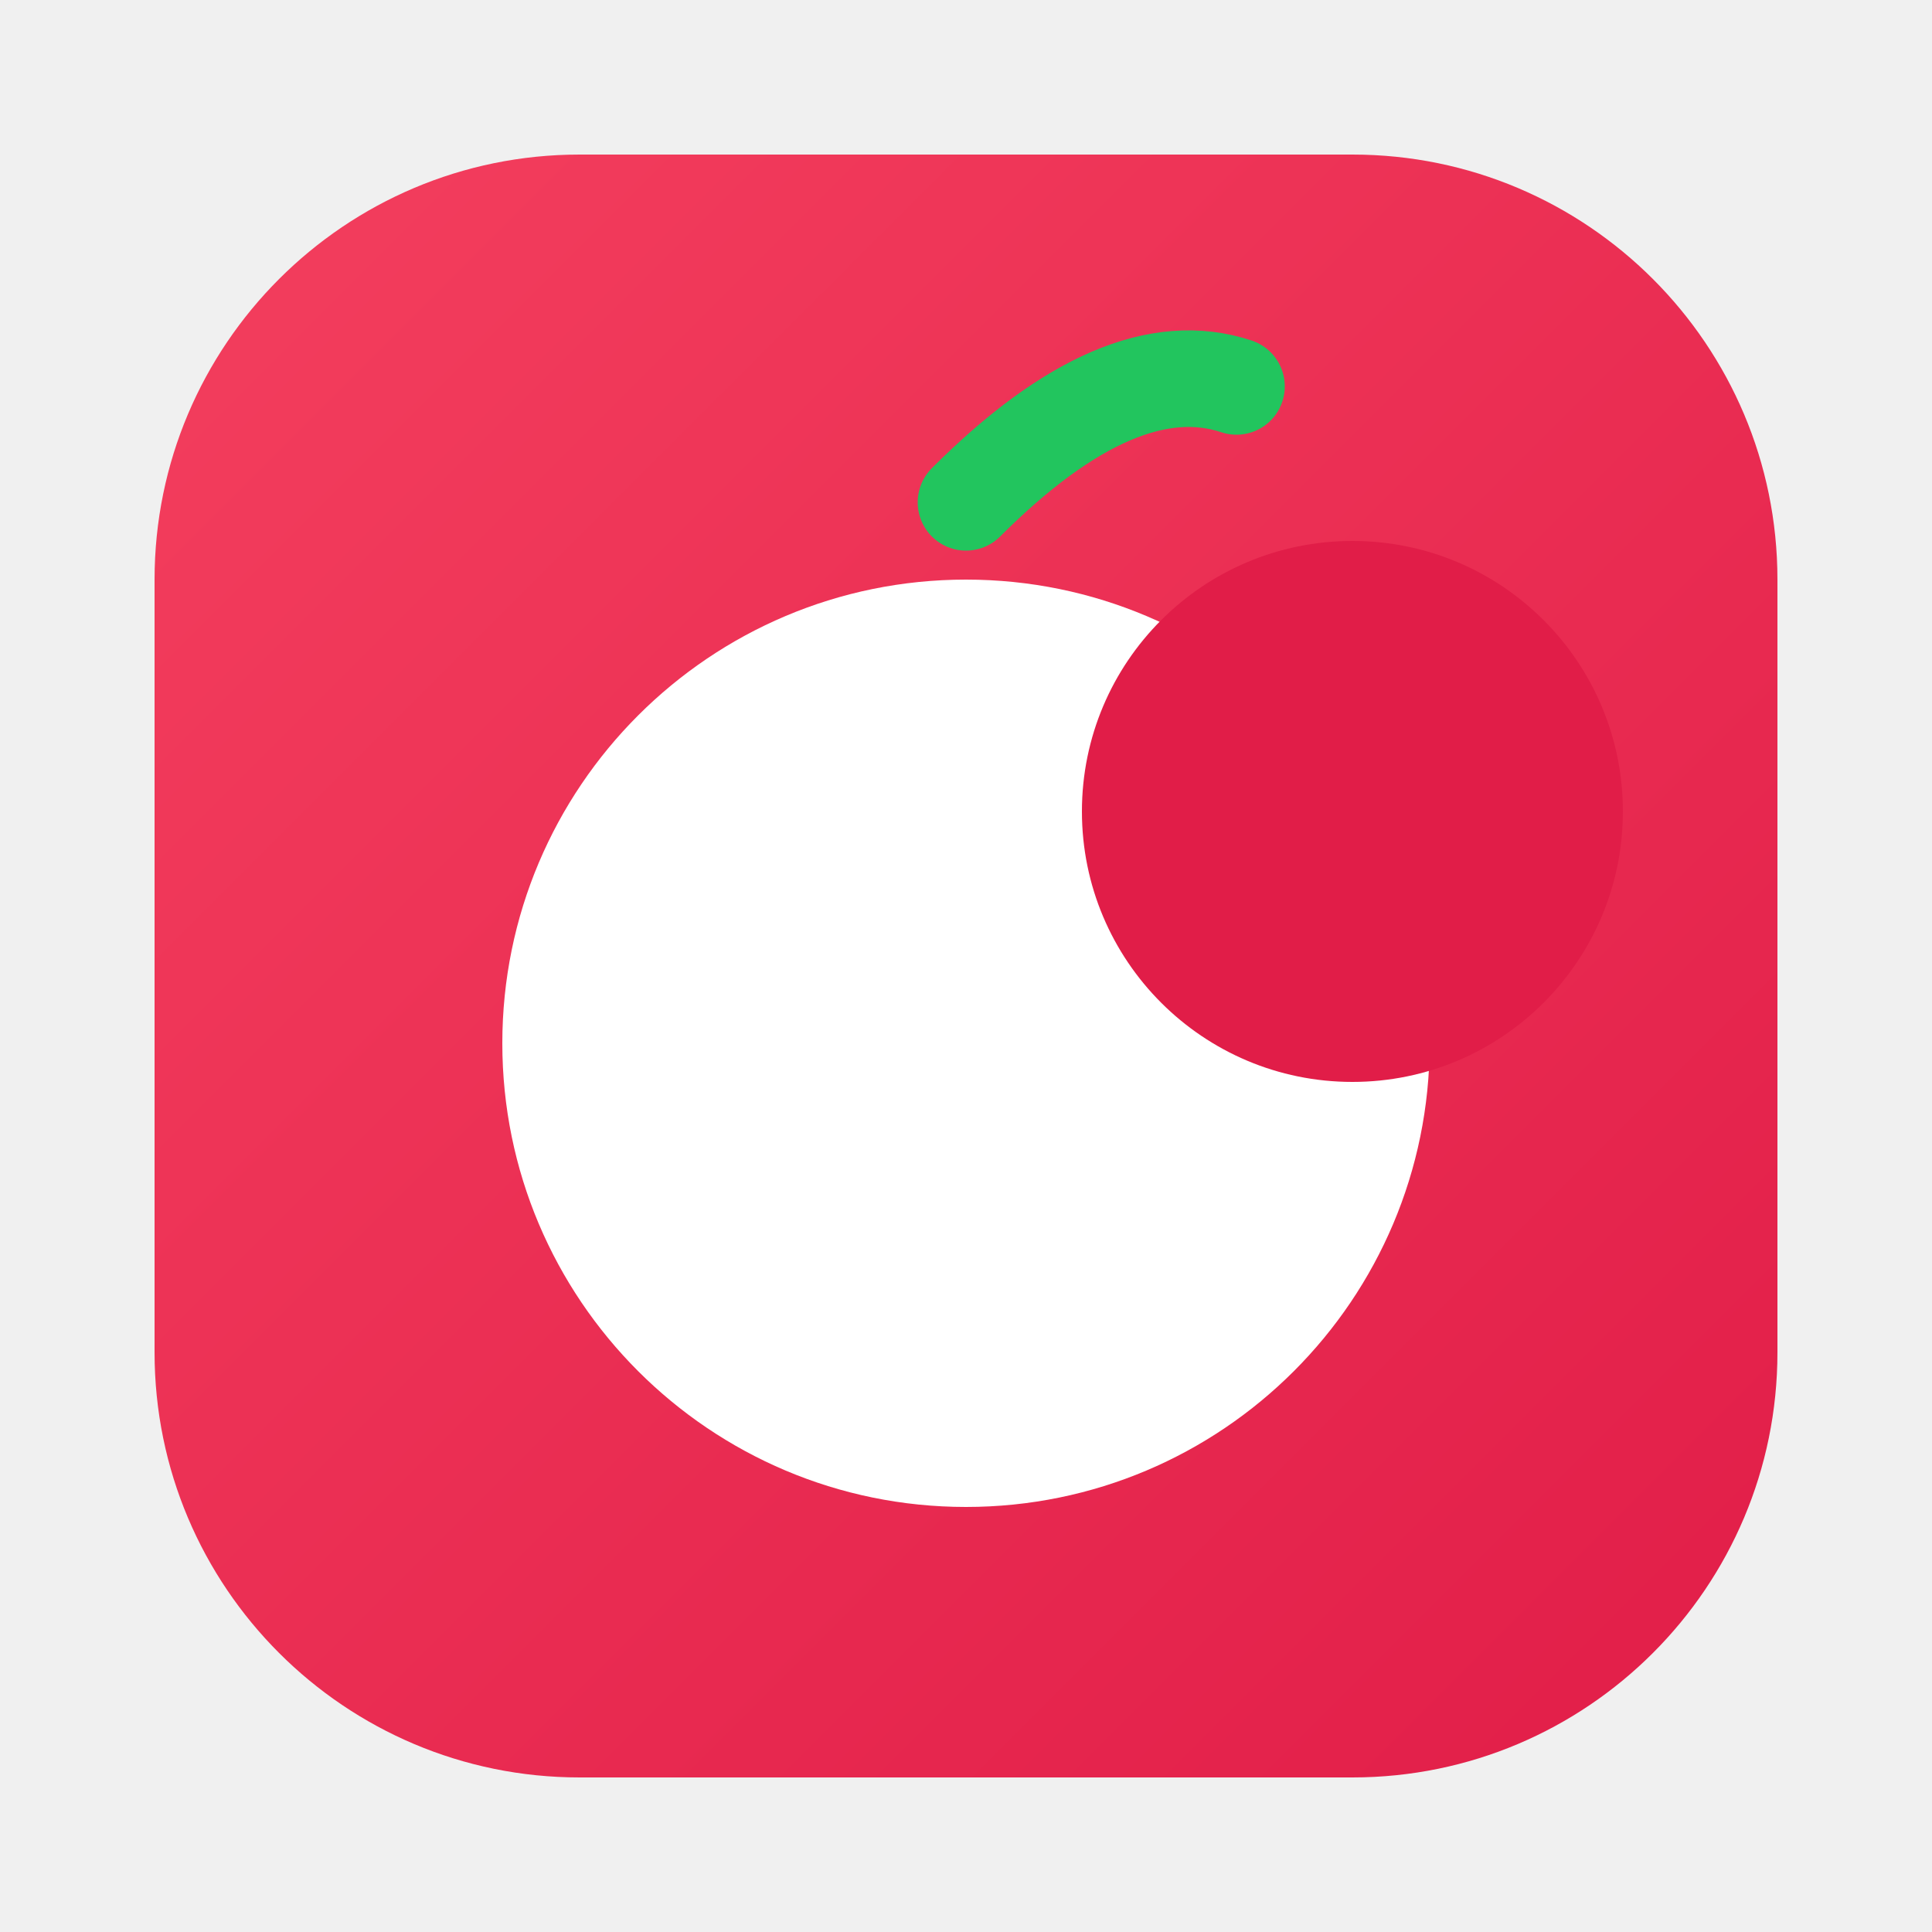
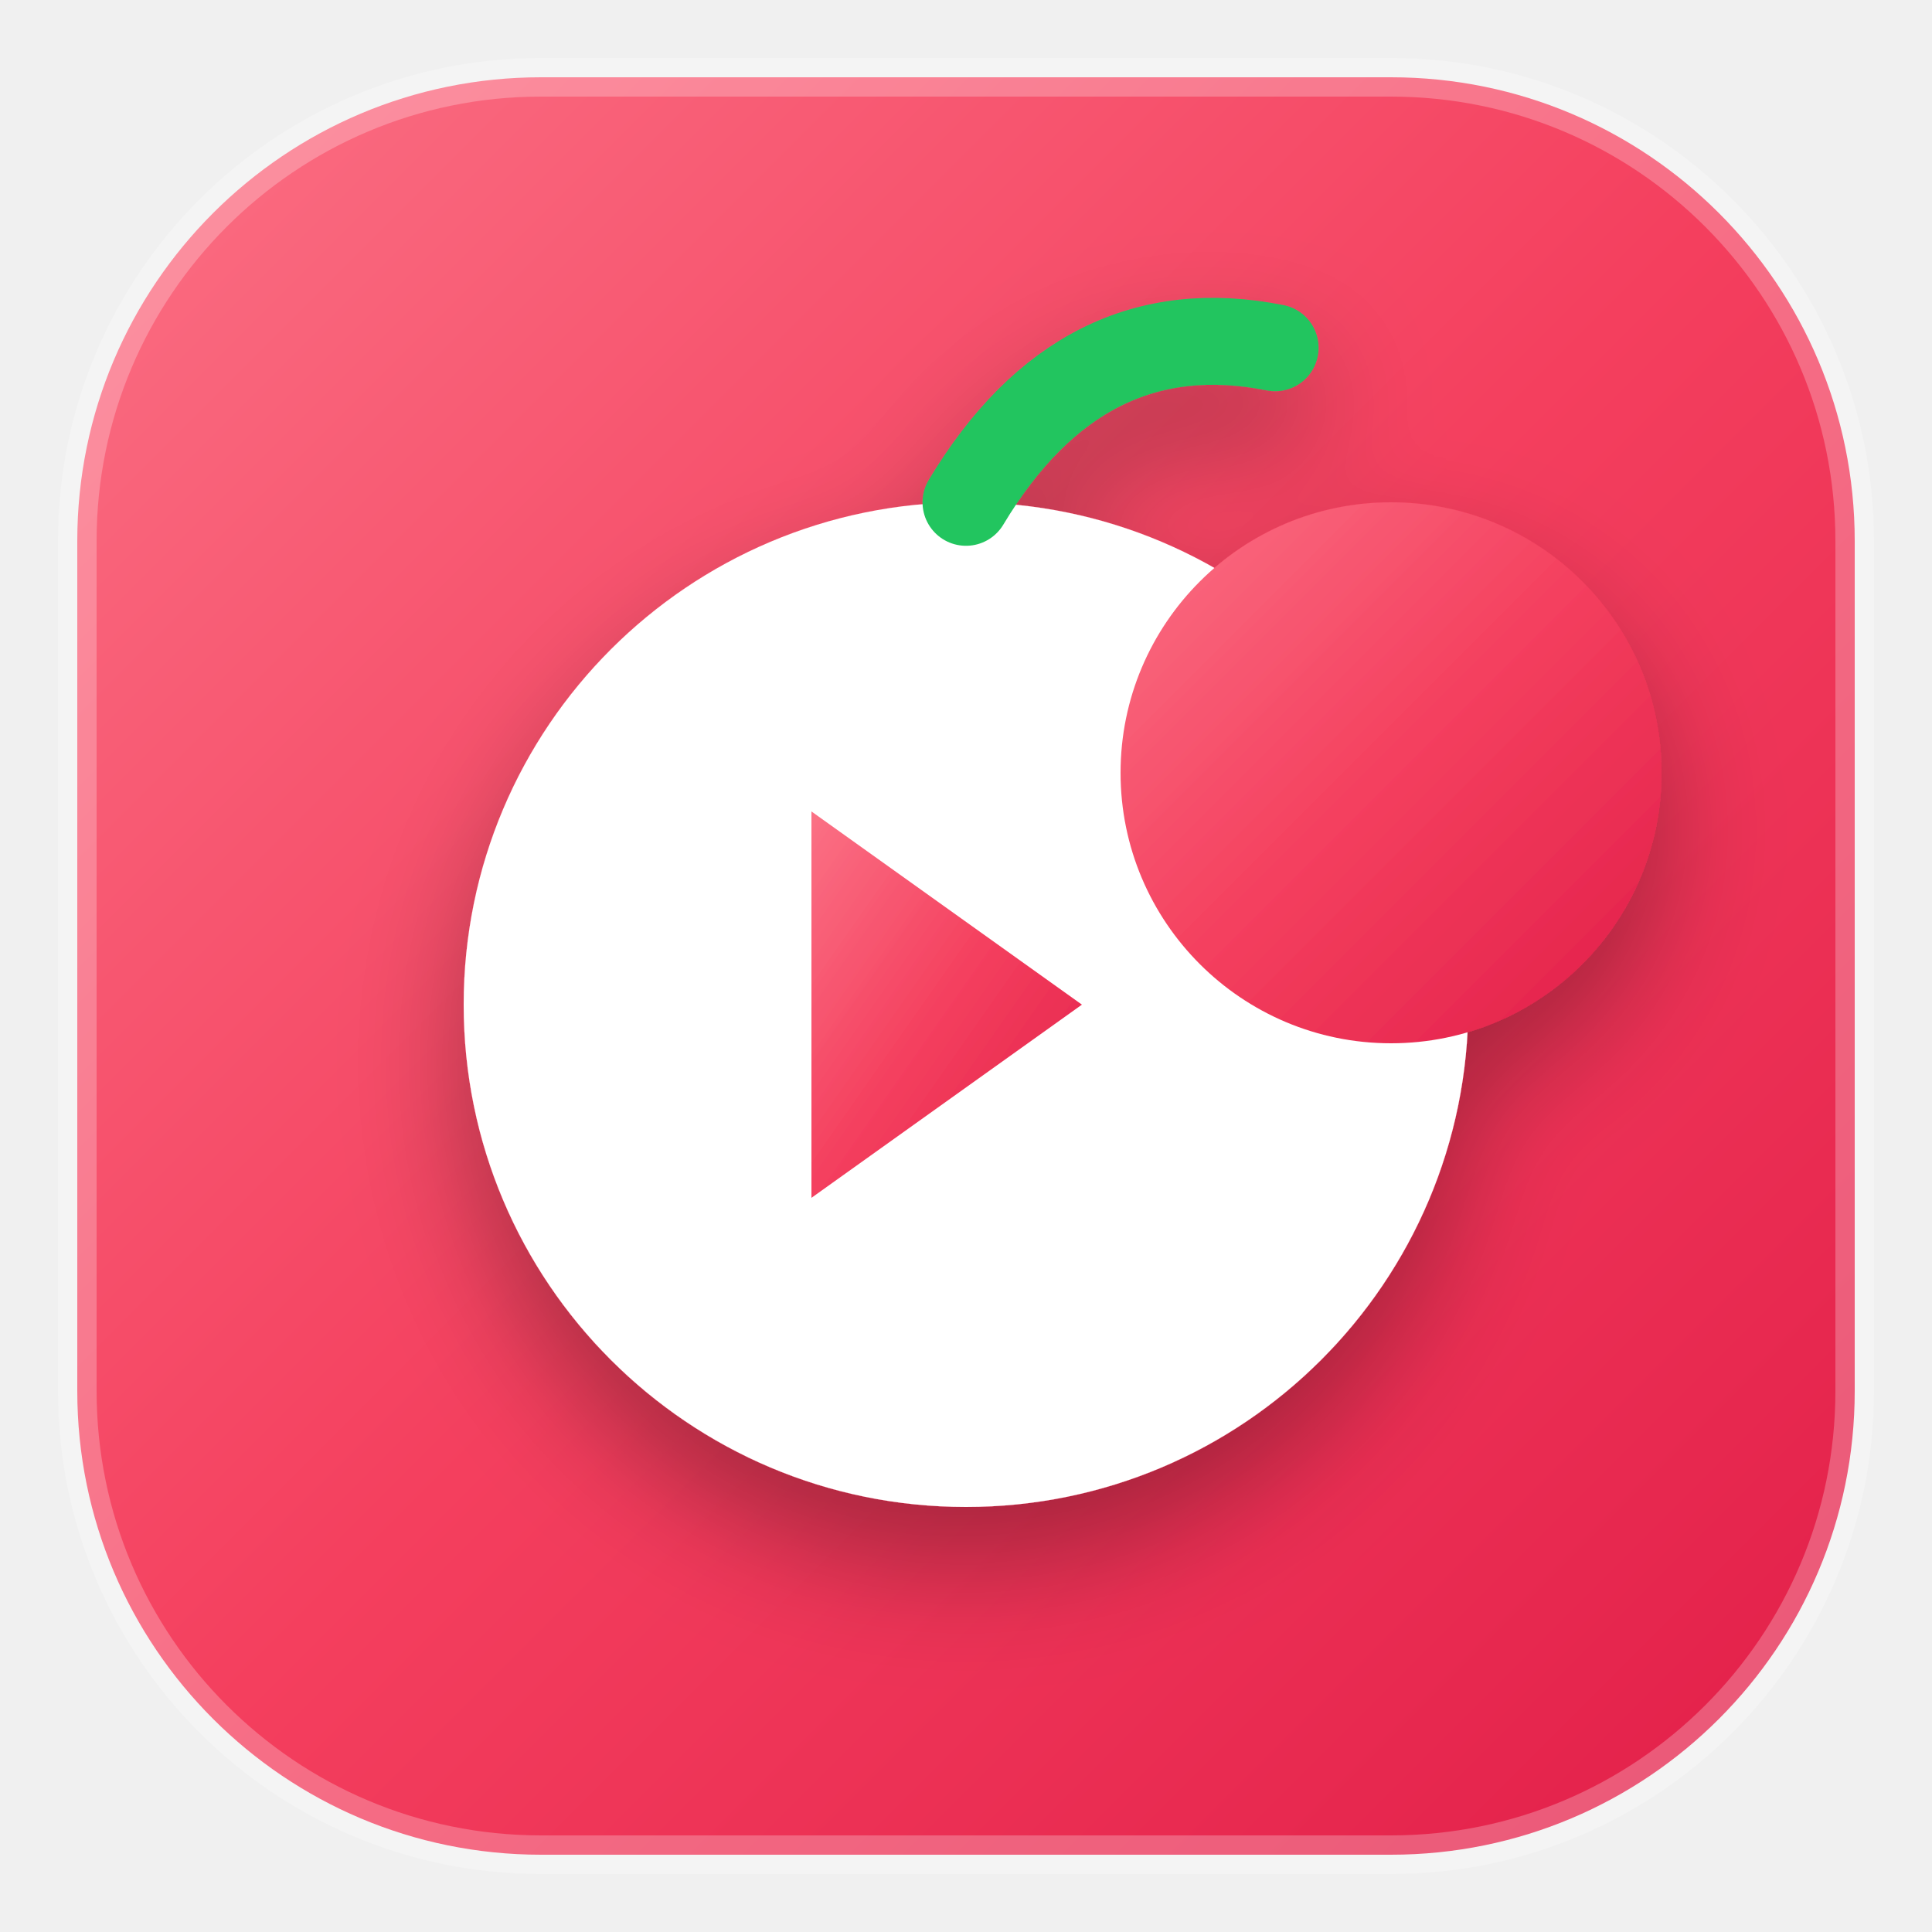
- <svg xmlns="http://www.w3.org/2000/svg" viewBox="0 0 100 100" width="100" height="100">
+ <svg xmlns="http://www.w3.org/2000/svg" viewBox="0 0 100 100">
  <defs>
-     <linearGradient id="grad_dramabite" x1="0%" y1="0%" x2="100%" y2="100%">
-       <stop offset="0%" stop-color="#f43f5e" />
+     <linearGradient id="dbite_bg" x1="0%" y1="0%" x2="100%" y2="100%">
+       <stop offset="0%" stop-color="#fb7185" />
+       <stop offset="50%" stop-color="#f43f5e" />
      <stop offset="100%" stop-color="#e11d48" />
    </linearGradient>
+     <filter id="dbite_sh" x="-20%" y="-20%" width="140%" height="140%">
+       <feDropShadow dx="0" dy="3" stdDeviation="3" flood-color="#000" flood-opacity="0.3" />
+     </filter>
  </defs>
-   <rect x="8" y="8" width="84" height="84" rx="22" fill="url(#grad_dramabite)" />
-   <circle cx="50" cy="54" r="24" fill="#ffffff" />
-   <circle cx="70" cy="42" r="14" fill="#e11d48" />
-   <path d="M50 26 Q58 18 64 20" stroke="#22c55e" stroke-width="5" stroke-linecap="round" fill="none" />
+   <rect x="4" y="4" width="92" height="92" rx="24" fill="url(#dbite_bg)" />
+   <rect x="4" y="4" width="92" height="92" rx="24" fill="none" stroke="rgba(255,255,255,0.25)" stroke-width="2" />
+   <g filter="url(#dbite_sh)">
+     <circle cx="50" cy="52" r="26" fill="#ffffff" />
+     <circle cx="72" cy="40" r="14" fill="url(#dbite_bg)" />
+     <polygon points="42,42 56,52 42,62" fill="url(#dbite_bg)" />
+     <path d="M50 26 Q56 16 66 18" stroke="#22c55e" stroke-width="4.5" stroke-linecap="round" fill="none" />
+   </g>
</svg>
